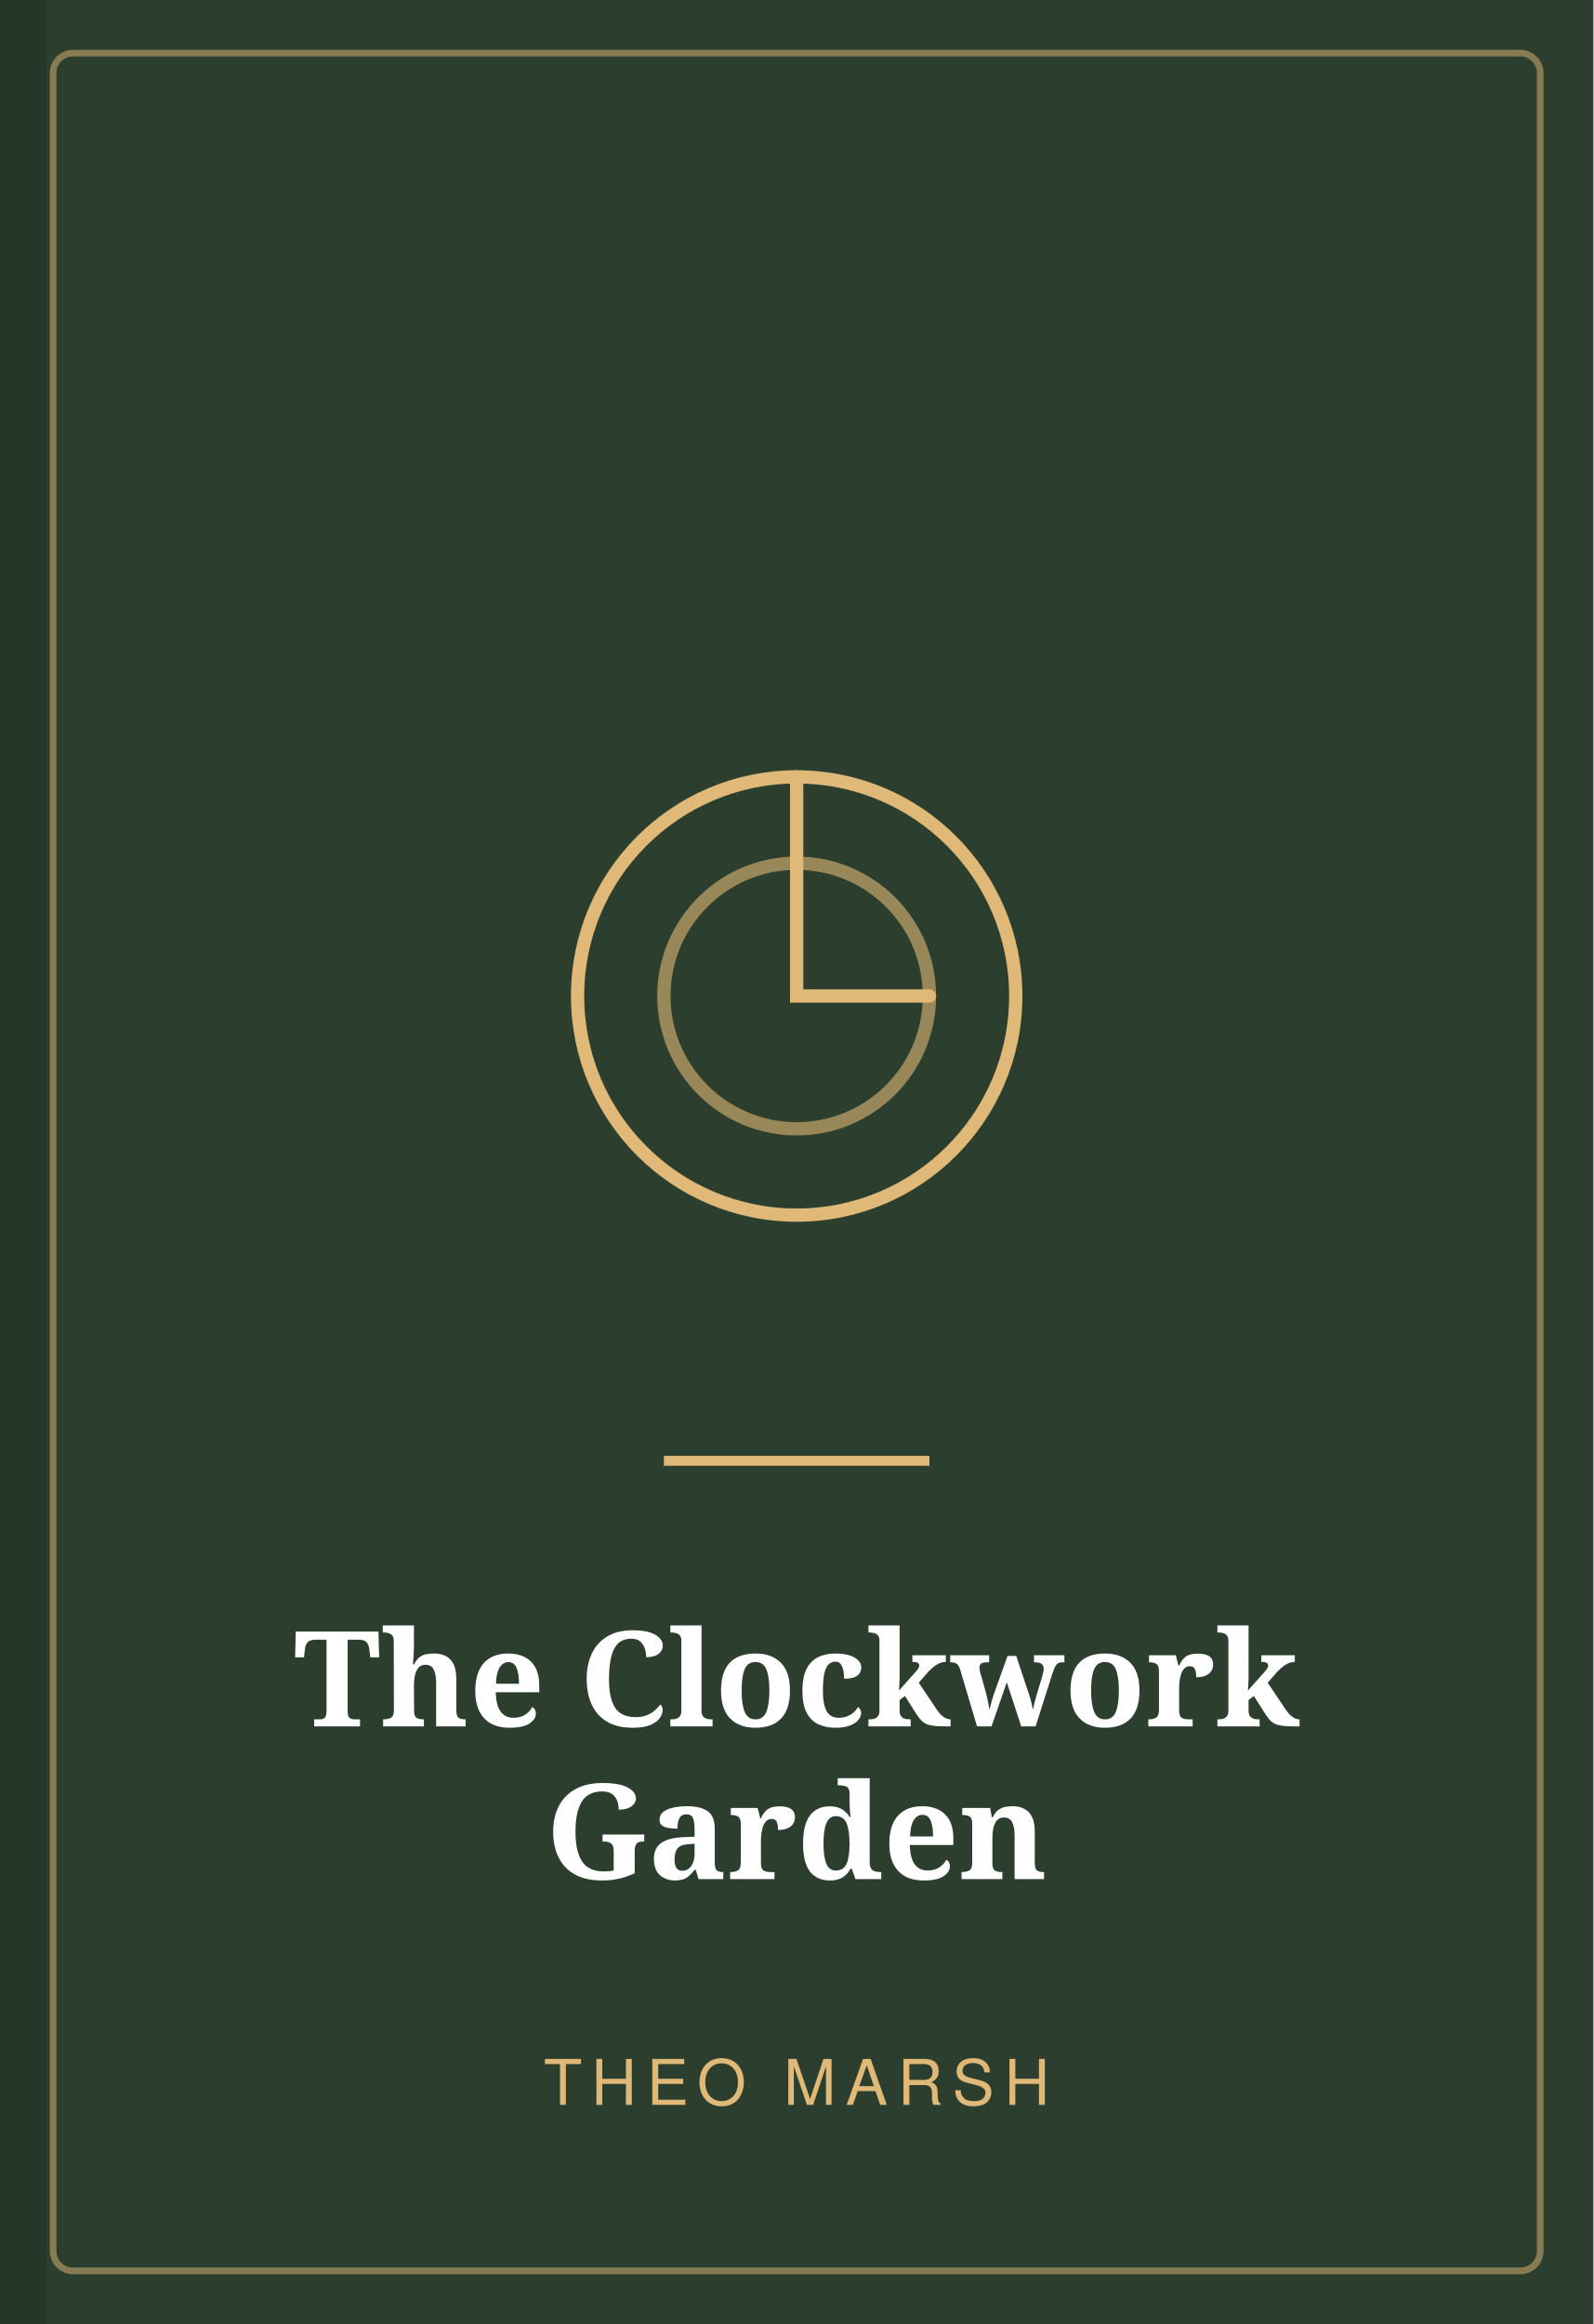
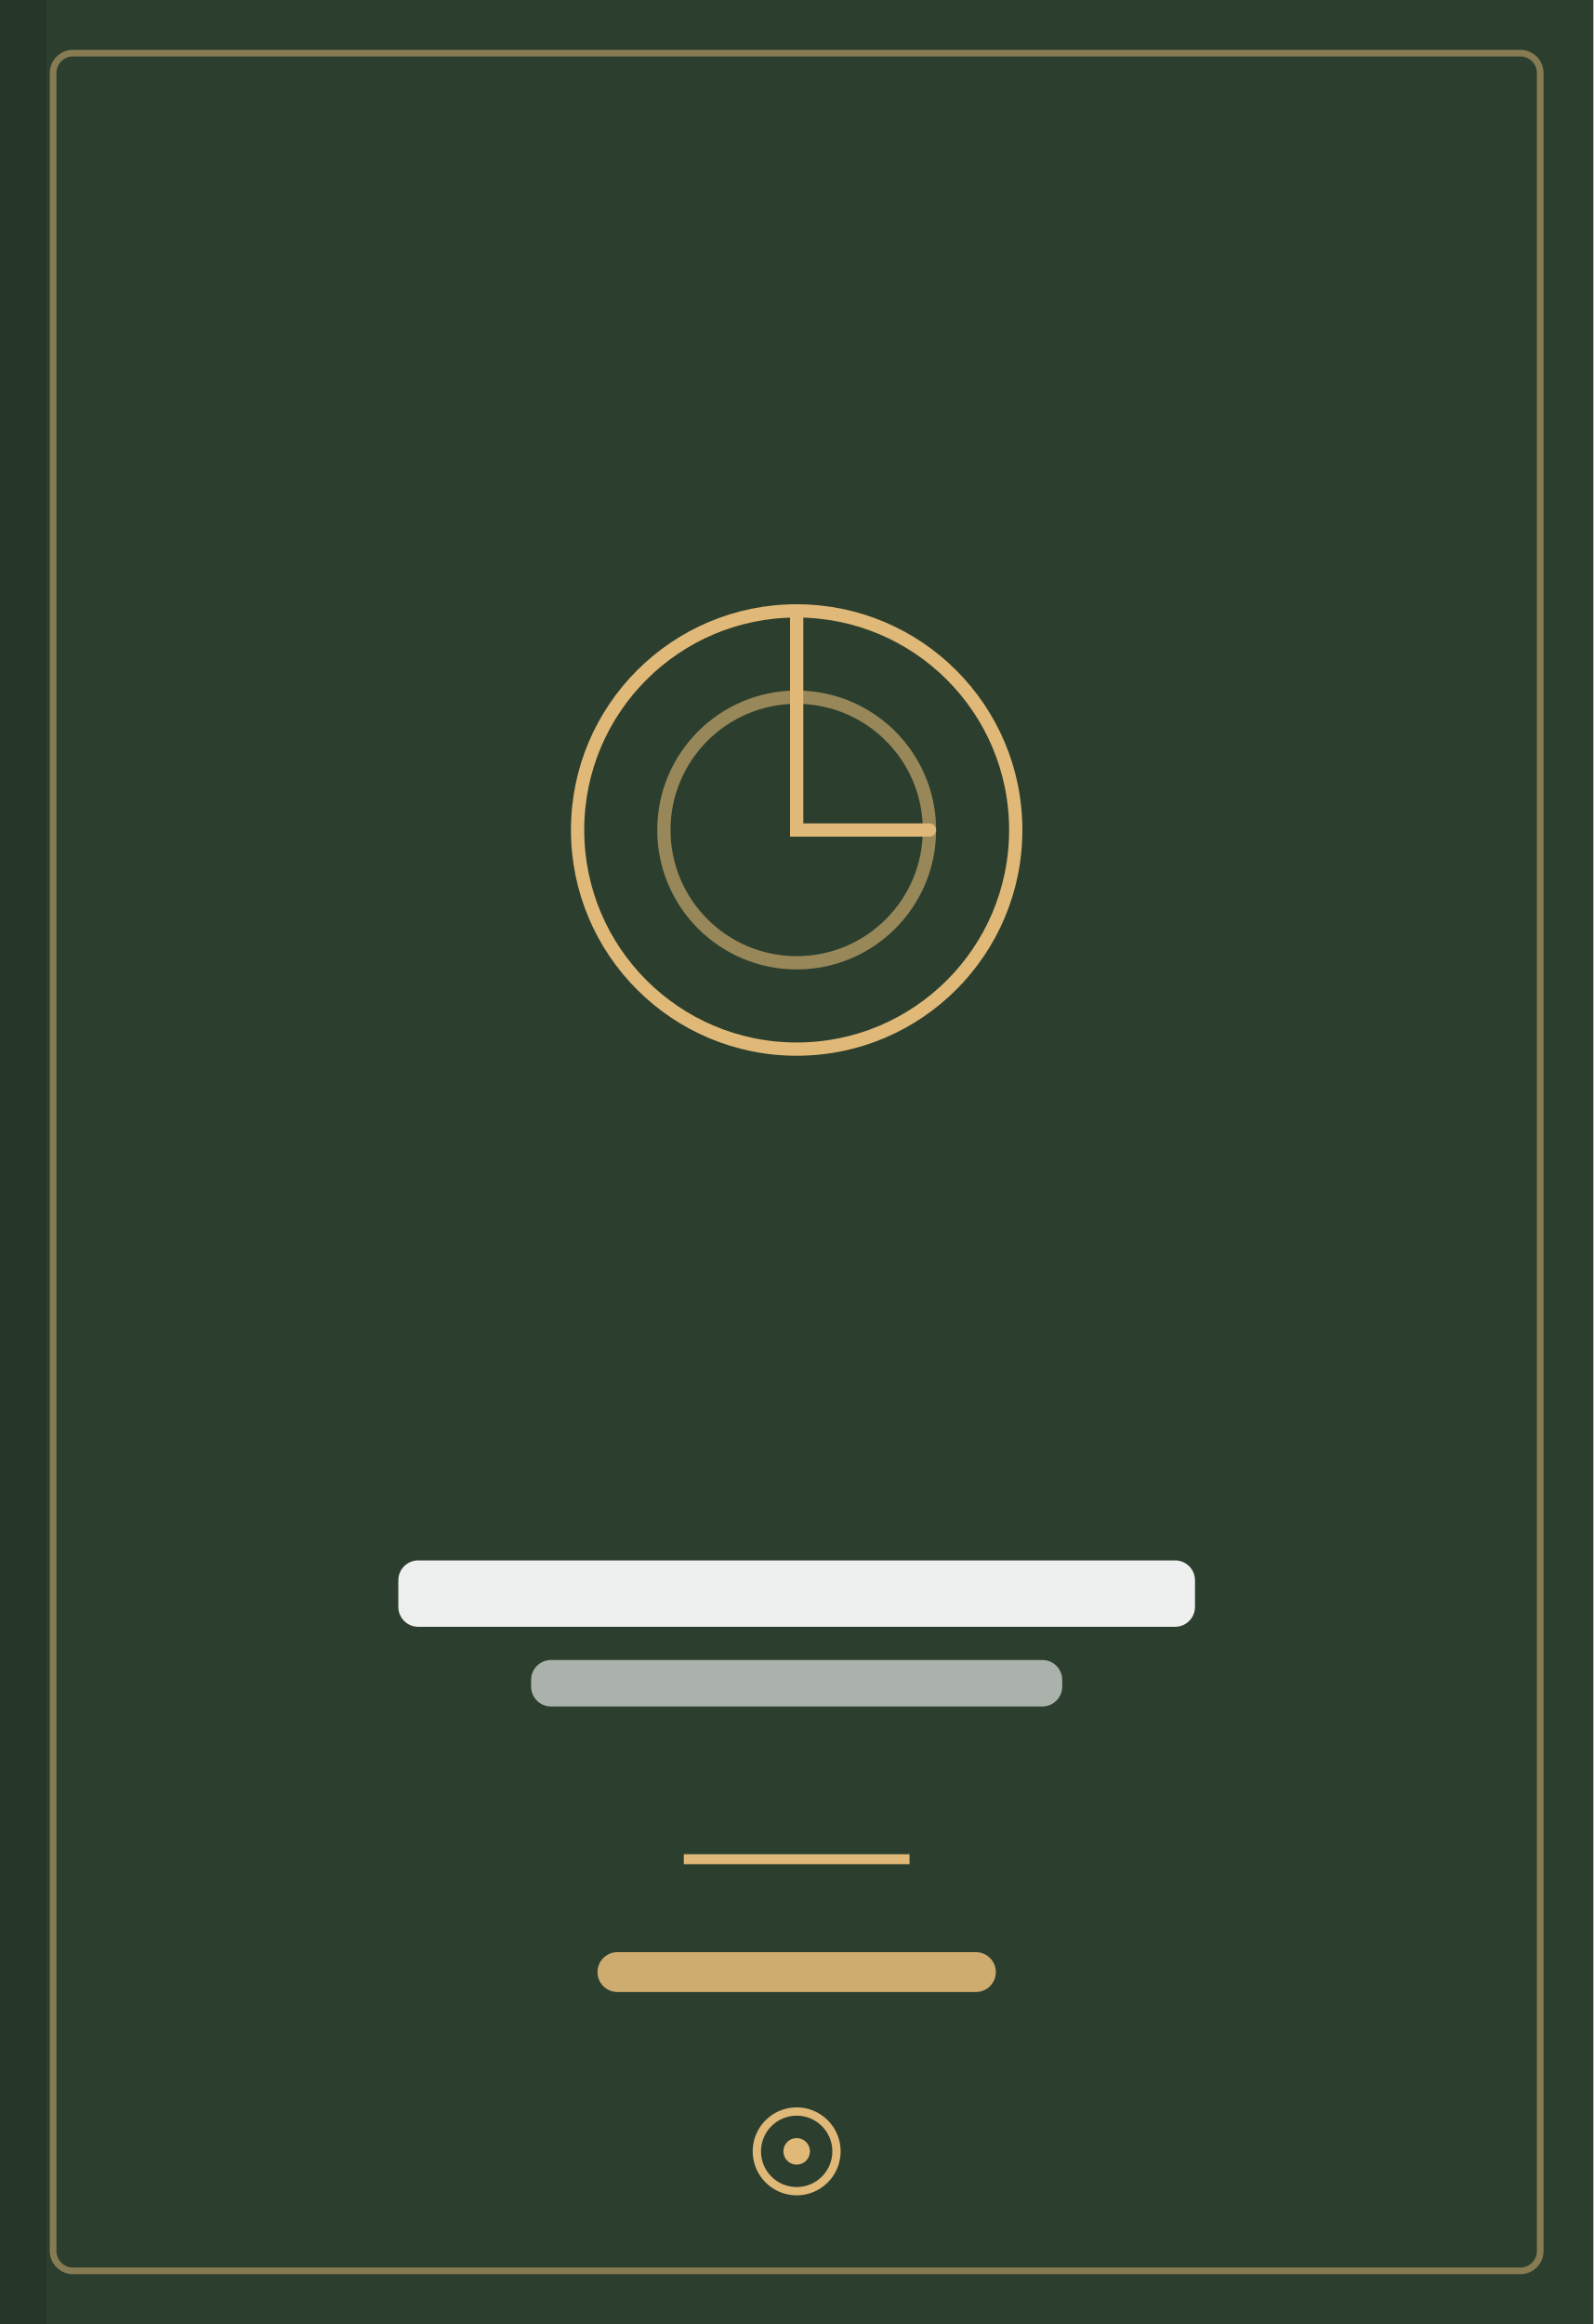
- <svg xmlns="http://www.w3.org/2000/svg" viewBox="0 0 480 700" width="480" height="700" fill="none" role="img">
+ <svg xmlns="http://www.w3.org/2000/svg" viewBox="0 0 480 700" width="480" height="700" fill="none">
  <rect width="480" height="700" fill="#2c3f2e" />
  <rect x="16" y="16" width="448" height="668" rx="6" fill="none" stroke="#e0b877" stroke-width="2" opacity="0.5" />
  <rect x="0" y="0" width="14" height="700" fill="#000" opacity="0.14" />
-   <circle cx="240.0" cy="300" r="66" stroke="#e0b877" stroke-width="4" />
-   <circle cx="240.0" cy="300" r="40" stroke="#e0b877" stroke-width="4" opacity="0.6" />
-   <path d="M240.0 234 V300 L280.0 300" stroke="#e0b877" stroke-width="4" stroke-linecap="round" />
-   <line x1="200.0" y1="440" x2="280.0" y2="440" stroke="#e0b877" stroke-width="3" />
-   <text x="240.0" y="520" text-anchor="middle" fill="#fff" font-family="Georgia, 'Playfair Display', serif" font-size="40" font-weight="700">The Clockwork</text>
-   <text x="240.0" y="566" text-anchor="middle" fill="#fff" font-family="Georgia, 'Playfair Display', serif" font-size="40" font-weight="700">Garden</text>
-   <text x="240.0" y="634" text-anchor="middle" fill="#e0b877" font-family="Helvetica, Arial, sans-serif" font-size="19" letter-spacing="3">THEO MARSH</text>
+   <circle cx="240.0" cy="250" r="66" stroke="#e0b877" stroke-width="4" />
+   <circle cx="240.0" cy="250" r="40" stroke="#e0b877" stroke-width="4" opacity="0.6" />
+   <path d="M240.0 184 V250 L280.0 250" stroke="#e0b877" stroke-width="4" stroke-linecap="round" />
+   <rect x="120.0" y="470" width="240" height="20" rx="6" fill="#fff" opacity="0.92" />
+   <rect x="160.0" y="500" width="160" height="14" rx="6" fill="#fff" opacity="0.6" />
+   <line x1="206.0" y1="560" x2="274.0" y2="560" stroke="#e0b877" stroke-width="3" />
+   <rect x="180.0" y="588" width="120" height="12" rx="6" fill="#e0b877" opacity="0.9" />
+   <circle cx="240.0" cy="648" r="12" fill="none" stroke="#e0b877" stroke-width="2.5" />
+   <circle cx="240.0" cy="648" r="4" fill="#e0b877" />
</svg>
